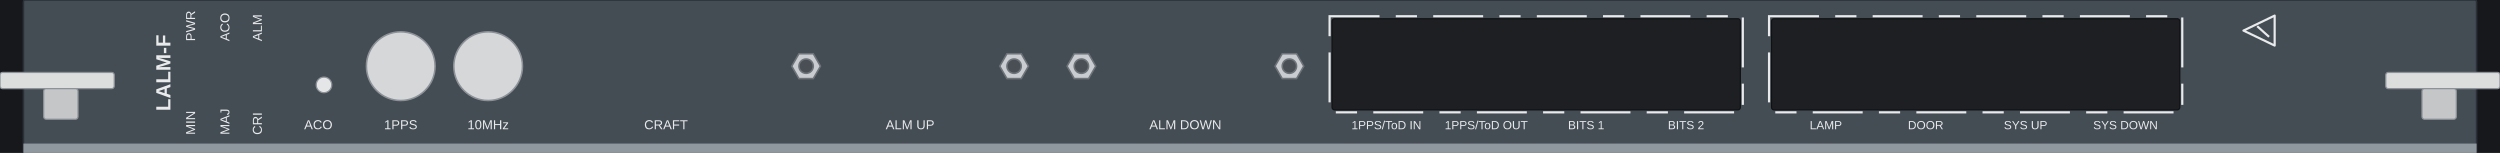
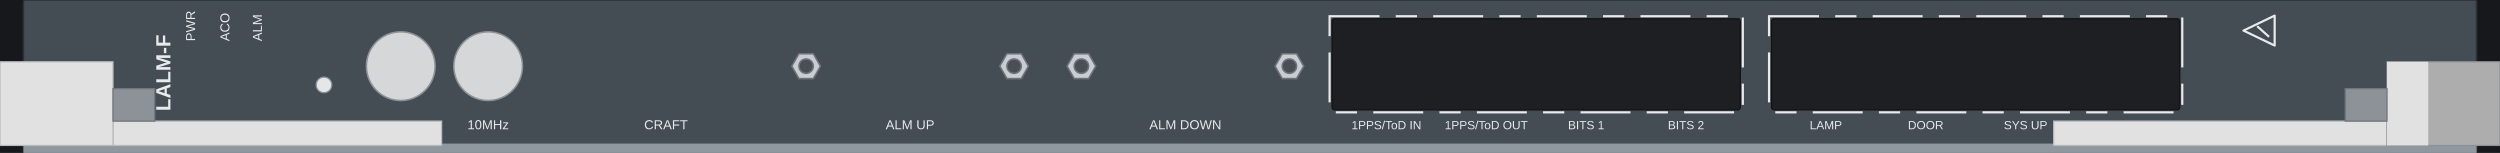
<svg xmlns="http://www.w3.org/2000/svg" width="400.5mm" height="24.5mm" viewBox="0 0 400.5 24.5">
  <rect id="opening" x="0" y="0" width="400.5" height="24.5" fill="#16181b" />
  <rect id="face" x="3.75" y="0" width="393" height="24.5" rx="0.3" fill="#444c54" stroke="#2b3138" stroke-width="0.25" />
  <rect id="lip" x="3.75" y="23.0" width="393" height="1.5" fill="#8f979f" />
-   <g id="ejector-left">
-     <rect x="0" y="11.6" width="18.3" height="2.6" rx="0.4" fill="#dcdddd" stroke="#8d9298" stroke-width="0.2" />
-     <rect x="7" y="14.2" width="5.5" height="4.9" rx="0.4" fill="#c4c6c8" stroke="#8d9298" stroke-width="0.2" />
-   </g>
-   <g id="ejector-right">
-     <rect x="382.2" y="11.6" width="18.3" height="2.6" rx="0.4" fill="#dcdddd" stroke="#8d9298" stroke-width="0.2" />
-     <rect x="388" y="14.2" width="5.5" height="4.9" rx="0.4" fill="#c4c6c8" stroke="#8d9298" stroke-width="0.2" />
-   </g>
  <circle cx="64.2" cy="10.6" r="5.5" fill="#d5d7d9" stroke="#8d9298" stroke-width="0.25" />
  <circle cx="78.2" cy="10.6" r="5.5" fill="#d5d7d9" stroke="#8d9298" stroke-width="0.25" />
  <g id="alm-up-bores">
    <circle cx="129.14" cy="10.6" r="1.15" fill="#4a4f55" />
    <circle cx="162.46" cy="10.6" r="1.15" fill="#4a4f55" />
  </g>
  <path id="alm-up-screwlocks" fill-rule="evenodd" d="M131.44 10.60 L130.29 12.59 L127.99 12.59 L126.84 10.60 L127.99 8.61 L130.29 8.61 Z M127.99 10.60 A1.15 1.15 0 1 0 130.29 10.60 A1.15 1.15 0 1 0 127.99 10.60 Z M164.76 10.60 L163.61 12.59 L161.31 12.59 L160.16 10.60 L161.31 8.61 L163.61 8.61 Z M161.31 10.60 A1.15 1.15 0 1 0 163.61 10.60 A1.15 1.15 0 1 0 161.31 10.60 Z" fill="#c9ccd0" stroke="#6d7379" stroke-width="0.25" />
  <g id="alm-down-bores">
    <circle cx="173.24" cy="10.6" r="1.15" fill="#4a4f55" />
    <circle cx="206.56" cy="10.6" r="1.15" fill="#4a4f55" />
  </g>
  <path id="alm-down-screwlocks" fill-rule="evenodd" d="M175.54 10.60 L174.39 12.59 L172.09 12.59 L170.94 10.60 L172.09 8.61 L174.39 8.61 Z M172.09 10.60 A1.15 1.15 0 1 0 174.39 10.60 A1.15 1.15 0 1 0 172.09 10.60 Z M208.86 10.60 L207.71 12.59 L205.41 12.59 L204.26 10.60 L205.41 8.61 L207.71 8.61 Z M205.41 10.60 A1.15 1.15 0 1 0 207.71 10.60 A1.15 1.15 0 1 0 205.41 10.60 Z" fill="#c9ccd0" stroke="#6d7379" stroke-width="0.25" />
  <rect id="clock-block" x="213.4" y="3.0" width="65.4" height="14.6" rx="0.4" fill="#1d1f22" stroke="#101113" stroke-width="0.2" />
  <rect id="alarm-block" x="283.8" y="3.0" width="65.4" height="14.6" rx="0.4" fill="#1d1f22" stroke="#101113" stroke-width="0.2" />
  <circle id="aco" cx="51.9" cy="13.6" r="1.25" fill="#e4e6e8" stroke="#8d9298" stroke-width="0.2" />
  <g id="esd-mark" fill="none" stroke="#e8eaec" stroke-width="0.35" stroke-linejoin="round">
    <path d="M 359.4 4.9 L 364.4 2.5 L 364.4 7.3 Z" />
    <path d="M 361.6 4.2 L 363.5 5.9" />
  </g>
  <g id="silkscreen" font-family="Arial, Helvetica, sans-serif" fill="#e8eaec">
    <text x="27.3" y="17.8" font-size="3.3" font-weight="bold" transform="rotate(-90 27.3 17.8)">LALM-F</text>
    <text x="31.25" y="6.6" font-size="2.1" transform="rotate(-90 31.25 6.6)">PWR</text>
    <text x="36.75" y="6.6" font-size="2.1" transform="rotate(-90 36.75 6.6)">ACO</text>
    <text x="41.95" y="6.6" font-size="2.1" transform="rotate(-90 41.95 6.6)">ALM</text>
-     <text x="31.25" y="21.6" font-size="2.1" transform="rotate(-90 31.25 21.6)">MIN</text>
-     <text x="36.75" y="21.6" font-size="2.1" transform="rotate(-90 36.75 21.6)">MAJ</text>
-     <text x="41.95" y="21.6" font-size="2.1" transform="rotate(-90 41.95 21.6)">CRI</text>
-     <text x="51.0" y="20.7" font-size="2.1" text-anchor="middle">ACO</text>
-     <text x="64.2" y="20.7" font-size="2.1" text-anchor="middle">1PPS</text>
    <text x="78.2" y="20.7" font-size="2.1" text-anchor="middle">10MHz</text>
    <text x="106.7" y="20.7" font-size="2.1" text-anchor="middle">CRAFT</text>
    <text x="145.8" y="20.7" font-size="2.1" text-anchor="middle">ALM UP</text>
    <text x="189.9" y="20.7" font-size="2.1" text-anchor="middle">ALM DOWN</text>
    <text x="222.1" y="20.7" font-size="1.9" text-anchor="middle">1PPS/ToD IN</text>
    <text x="238.1" y="20.7" font-size="1.9" text-anchor="middle">1PPS/ToD OUT</text>
    <text x="254.1" y="20.7" font-size="1.9" text-anchor="middle">BITS 1</text>
    <text x="270.1" y="20.7" font-size="1.9" text-anchor="middle">BITS 2</text>
    <text x="292.5" y="20.7" font-size="1.9" text-anchor="middle">LAMP</text>
    <text x="308.5" y="20.7" font-size="1.9" text-anchor="middle">DOOR</text>
    <text x="324.5" y="20.7" font-size="1.9" text-anchor="middle">SYS UP</text>
-     <text x="340.5" y="20.7" font-size="1.9" text-anchor="middle">SYS DOWN</text>
    <rect x="213.0" y="2.6" width="66.2" height="15.4" fill="none" stroke="#e8eaec" stroke-width="0.35" stroke-dasharray="8 2.6 3.4 2.6" />
    <rect x="283.4" y="2.6" width="66.2" height="15.4" fill="none" stroke="#e8eaec" stroke-width="0.35" stroke-dasharray="8 2.6 3.4 2.6" />
  </g>
+   <g id="ejector-left">
+     <rect x="18.1" y="19.4" width="52.65" height="3.9" fill="#e1e1e1" stroke="#b8bbbe" stroke-width="0.2" />
+     <rect x="0" y="9.9" width="18.1" height="13.4" fill="#e1e1e1" stroke="#b8bbbe" stroke-width="0.2" />
+     <rect x="18.1" y="14.2" width="6.7" height="5.2" fill="#8d9298" stroke="#6f757b" stroke-width="0.2" />
+   </g>
+   <g id="ejector-right">
+     <rect x="329" y="19.4" width="53.4" height="3.9" fill="#e1e1e1" stroke="#b8bbbe" stroke-width="0.2" />
+     <rect x="382.4" y="9.9" width="18.1" height="13.4" fill="#adadad" stroke="#8d9298" stroke-width="0.2" />
+     <rect x="382.4" y="9.9" width="6.6" height="13.4" fill="#e1e1e1" />
+     <rect x="375.7" y="14.2" width="6.7" height="5.2" fill="#8d9298" stroke="#6f757b" stroke-width="0.2" />
+   </g>
</svg>
